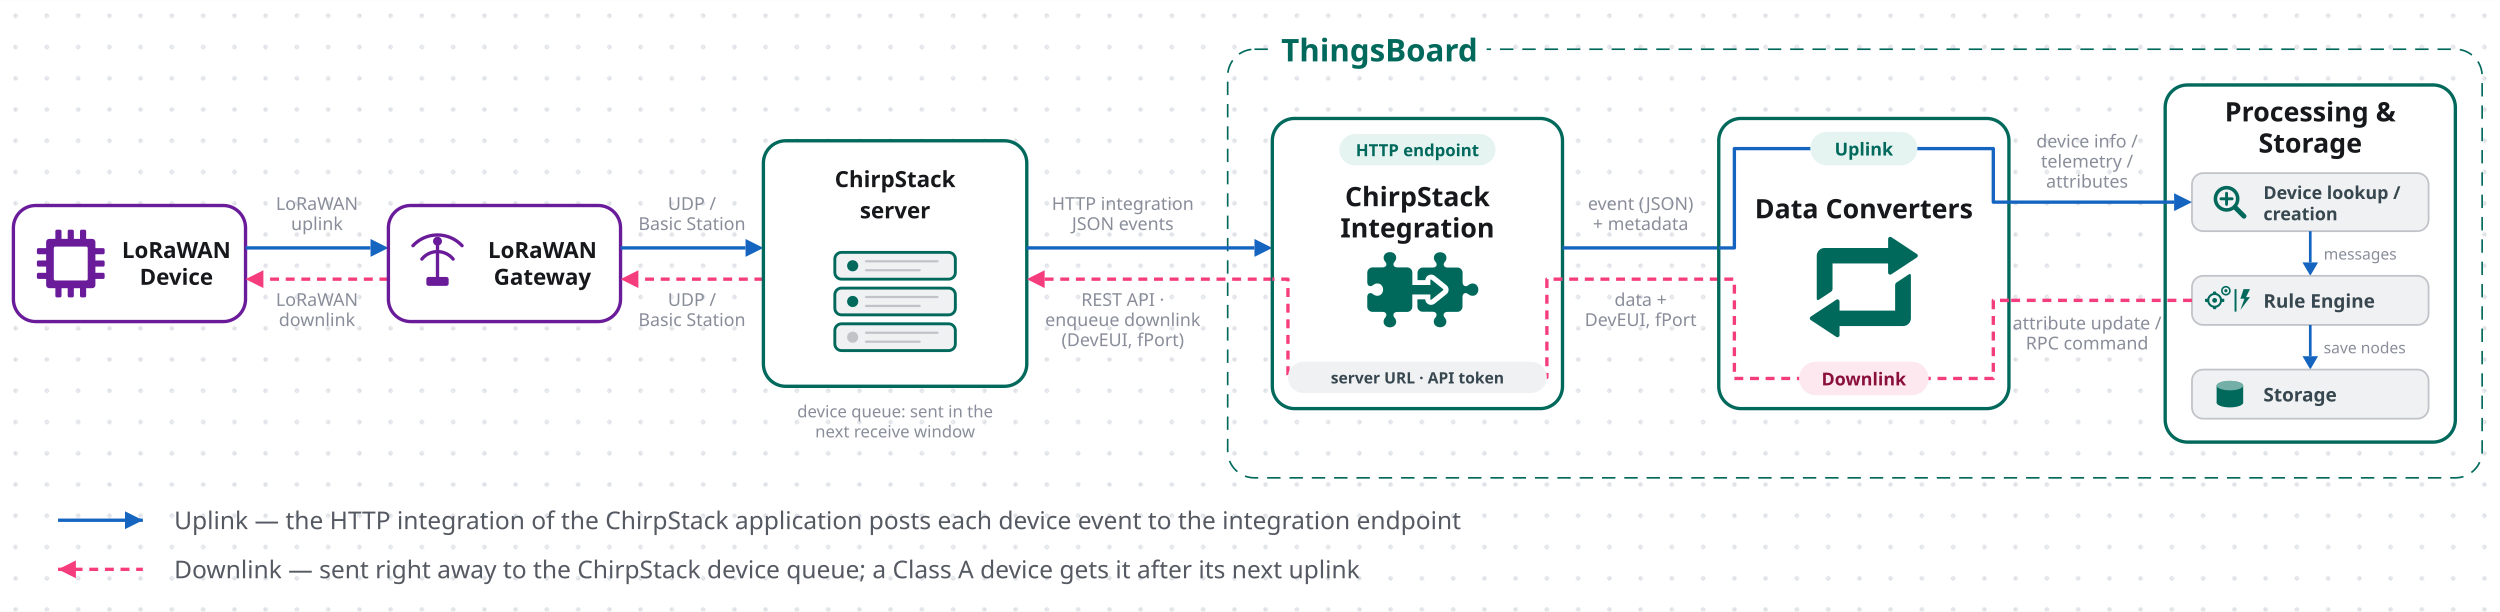
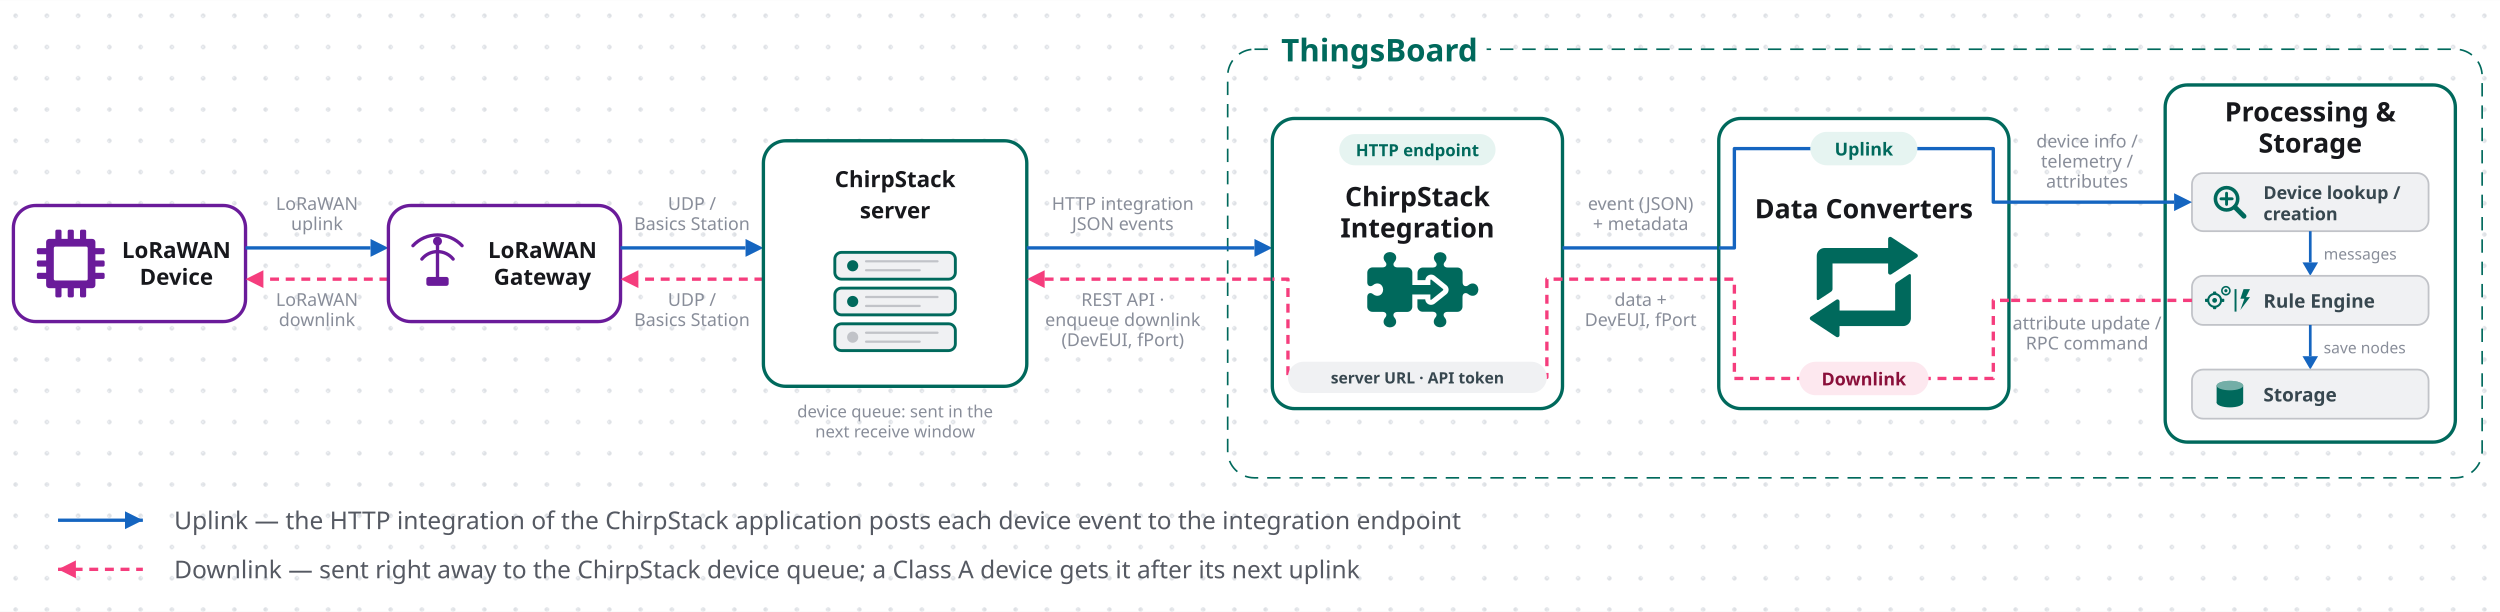
<svg xmlns="http://www.w3.org/2000/svg" width="1430" height="350" viewBox="0 0 1120 274">
  <defs>
    <clipPath id="clip0">
      <path fill="#fff" d="M0 0h1120v274H0z" />
    </clipPath>
    <pattern id="dots" width="14" height="14" x="0" y="0" patternUnits="userSpaceOnUse">
      <circle cx="7" cy="7" r="1" fill="#dde0e4" />
    </pattern>
  </defs>
  <g clip-path="url(#clip0)">
    <path fill="#fff" d="M0 0h1120v274H0z" />
    <path fill="url(#dots)" d="M0 0h1120v274H0z" />
    <g transform="translate(0 33)">
      <rect width="562" height="192" x="550" y="-11" fill="none" stroke="#00695c" stroke-dasharray="6,4" stroke-width=".75" rx="12" />
      <path fill="#fff" d="M570-18h96v14h-96z" />
      <text x="618" y="-11" fill="#00695c" dominant-baseline="central" font-family="system-ui,sans-serif" font-size="14" font-weight="600" text-anchor="middle" textLength="88">ThingsBoard</text>
      <rect width="104" height="52" x="6" y="59" fill="#fff" stroke="#6a1b9a" stroke-width="1.5" rx="10" />
      <g fill="#6a1b9a" transform="matrix(.69 0 0 .69 11 64.3)">
        <rect width="32" height="32" x="14" y="14" rx="2" />
        <rect width="22" height="22" x="19" y="19" fill="#fff" rx="1" />
        <rect width="4" height="7" x="20" y="8" rx="1" />
        <rect width="4" height="7" x="28" y="8" rx="1" />
        <rect width="4" height="7" x="36" y="8" rx="1" />
        <rect width="4" height="7" x="20" y="45" rx="1" />
        <rect width="4" height="7" x="28" y="45" rx="1" />
        <rect width="4" height="7" x="36" y="45" rx="1" />
        <rect width="7" height="4" x="8" y="20" rx="1" />
        <rect width="7" height="4" x="8" y="28" rx="1" />
        <rect width="7" height="4" x="8" y="36" rx="1" />
        <rect width="7" height="4" x="45" y="20" rx="1" />
        <rect width="7" height="4" x="45" y="28" rx="1" />
        <rect width="7" height="4" x="45" y="36" rx="1" />
      </g>
      <text x="79" y="79" fill="#17181c" dominant-baseline="middle" font-family="system-ui,sans-serif" font-size="10" font-weight="600" text-anchor="middle">LoRaWAN</text>
      <text x="79" y="91" fill="#17181c" dominant-baseline="middle" font-family="system-ui,sans-serif" font-size="10" font-weight="600" text-anchor="middle">Device</text>
      <path stroke="#1565c0" stroke-width="1.5" d="M110 78h56" />
      <path fill="#1565c0" d="m166 74 8 4-8 4z" />
      <text x="142" y="61" fill="#888d99" font-family="system-ui,sans-serif" font-size="8" text-anchor="middle">LoRaWAN</text>
      <text x="142" y="70" fill="#888d99" font-family="system-ui,sans-serif" font-size="8" text-anchor="middle">uplink</text>
      <path stroke="#f53d7d" stroke-dasharray="4,3" stroke-width="1.5" d="M174 92h-56" />
      <path fill="#f53d7d" d="m118 88-8 4 8 4z" />
      <text x="142" y="104" fill="#888d99" font-family="system-ui,sans-serif" font-size="8" text-anchor="middle">LoRaWAN</text>
      <text x="142" y="113" fill="#888d99" font-family="system-ui,sans-serif" font-size="8" text-anchor="middle">downlink</text>
      <rect width="104" height="52" x="174" y="59" fill="#fff" stroke="#6a1b9a" stroke-width="1.5" rx="10" />
      <g stroke="#6a1b9a" stroke-linecap="round" stroke-width="1.5" transform="translate(183 53)">
        <path fill="none" d="M13 38V22m-7 8a9 9 0 0 1 14 0M2 24a15 15 0 0 1 22 0" />
        <rect width="10" height="4" x="8" y="38" fill="#6a1b9a" stroke="none" rx="1" />
        <circle cx="13" cy="22" r="2" fill="#6a1b9a" stroke="none" />
      </g>
      <text x="243" y="79" fill="#17181c" dominant-baseline="middle" font-family="system-ui,sans-serif" font-size="10" font-weight="600" text-anchor="middle">LoRaWAN</text>
      <text x="243" y="91" fill="#17181c" dominant-baseline="middle" font-family="system-ui,sans-serif" font-size="10" font-weight="600" text-anchor="middle">Gateway</text>
      <path stroke="#1565c0" stroke-width="1.5" d="M278 78h56" />
      <path fill="#1565c0" d="m334 74 8 4-8 4z" />
      <text x="310" y="61" fill="#888d99" font-family="system-ui,sans-serif" font-size="8" text-anchor="middle">UDP /</text>
-       <text x="310" y="70" fill="#888d99" font-family="system-ui,sans-serif" font-size="8" text-anchor="middle">Basic Station</text>
+       <text x="310" y="70" fill="#888d99" font-family="system-ui,sans-serif" font-size="8" text-anchor="middle">Basics Station</text>
      <path stroke="#f53d7d" stroke-dasharray="4,3" stroke-width="1.5" d="M342 92h-56" />
      <path fill="#f53d7d" d="m286 88-8 4 8 4z" />
      <text x="310" y="104" fill="#888d99" font-family="system-ui,sans-serif" font-size="8" text-anchor="middle">UDP /</text>
-       <text x="310" y="113" fill="#888d99" font-family="system-ui,sans-serif" font-size="8" text-anchor="middle">Basic Station</text>
+       <text x="310" y="113" fill="#888d99" font-family="system-ui,sans-serif" font-size="8" text-anchor="middle">Basics Station</text>
      <rect width="118" height="110" x="342" y="30" fill="#fff" stroke="#00695c" stroke-width="1.5" rx="10" />
      <text x="401" y="43" fill="#17181c" dominant-baseline="hanging" font-family="system-ui,sans-serif" font-size="10" font-weight="600" text-anchor="middle">ChirpStack</text>
      <text x="401" y="57" fill="#17181c" dominant-baseline="hanging" font-family="system-ui,sans-serif" font-size="10" font-weight="600" text-anchor="middle">server</text>
      <g fill="none" stroke="#00695c" stroke-linecap="round" stroke-width="1.3">
        <rect width="54" height="12" x="374" y="80" fill="#f0f1f3" rx="3" />
        <circle cx="382" cy="86" r="2.5" fill="#00695c" stroke="none" />
        <path stroke="#c1c3c8" stroke-width="1" d="M388 84h32m-32 4h24" />
        <rect width="54" height="12" x="374" y="96" fill="#f0f1f3" rx="3" />
        <circle cx="382" cy="102" r="2.5" fill="#00695c" stroke="none" />
        <path stroke="#c1c3c8" stroke-width="1" d="M388 100h32m-32 4h24" />
        <rect width="54" height="12" x="374" y="112" fill="#f0f1f3" rx="3" />
        <circle cx="382" cy="118" r="2.5" fill="#c1c3c8" stroke="none" />
        <path stroke="#c1c3c8" stroke-width="1" d="M388 116h32m-32 4h24" />
      </g>
      <text x="401" y="151" fill="#888d99" dominant-baseline="central" font-family="system-ui,sans-serif" font-size="7.5" text-anchor="middle">device queue: sent in the</text>
      <text x="401" y="160" fill="#888d99" dominant-baseline="central" font-family="system-ui,sans-serif" font-size="7.5" text-anchor="middle">next receive window</text>
      <path stroke="#1565c0" stroke-width="1.5" d="M460 78h102" />
      <path fill="#1565c0" d="m562 74 8 4-8 4z" />
      <text x="503" y="61" fill="#888d99" font-family="system-ui,sans-serif" font-size="8" text-anchor="middle">HTTP integration</text>
      <text x="503" y="70" fill="#888d99" font-family="system-ui,sans-serif" font-size="8" text-anchor="middle">JSON events</text>
-       <path stroke="#f53d7d" stroke-dasharray="4,3" stroke-width="1.5" d="M570 92h-102" />
+       <path stroke="#f53d7d" stroke-dasharray="4,3" stroke-width="1.5" d="M570 92H468" />
      <path fill="#f53d7d" d="m468 88-8 4 8 4z" />
      <text x="503" y="104" fill="#888d99" font-family="system-ui,sans-serif" font-size="8" text-anchor="middle">REST API ·</text>
      <text x="503" y="113" fill="#888d99" font-family="system-ui,sans-serif" font-size="8" text-anchor="middle">enqueue downlink</text>
      <text x="503" y="122" fill="#888d99" font-family="system-ui,sans-serif" font-size="8" text-anchor="middle">(DevEUI, fPort)</text>
-       <g transform="translate(20 0)">
+       <g transform="translate(20)">
        <rect width="130" height="130" x="550" y="20" fill="#fff" stroke="#00695c" stroke-width="1.5" rx="10" />
        <text x="615" y="50" fill="#17181c" dominant-baseline="hanging" font-family="system-ui,sans-serif" font-size="12" font-weight="600" text-anchor="middle">ChirpStack</text>
        <text x="615" y="64" fill="#17181c" dominant-baseline="hanging" font-family="system-ui,sans-serif" font-size="12" font-weight="600" text-anchor="middle">Integration</text>
-         <g fill="#00695c" transform="translate(615 107) scale(.6) translate(-471 -118)">
-           <path d="M437.48 117.4h7.39c3 0 3.7 2.45 2.14 4.21-2.58 2.87-1.2 7.16 3.43 7.41 4.64-.16 6.01-4.54 3.43-7.32-1.54-1.69-.86-4.22 2.14-4.22h7.22a3.9 3.9 0 0 0 3.96-3.88v-9.17h13.49v3.63c0 .33.42.5.78.25l8.68-7a.66.66 0 0 0 0-.93l-8.68-7c-.34-.25-.78 0-.78.34v3.63h-13.46v-9.26a3.9 3.9 0 0 0-3.95-3.88h-7.22c-3.01 0-3.7-2.45-2.14-4.13 2.58-2.87 1.2-7.17-3.44-7.33-4.63.16-6 4.54-3.43 7.33 1.55 1.68.87 4.13-2.14 4.13h-7.3a4 4 0 0 0-4.04 3.96v7.26c.08 2.87 2.58 3.53 4.3 2.02 2.92-2.54 7.38-1.19 7.55 3.36-.17 4.55-4.63 5.9-7.56 3.37-1.71-1.52-4.2-.85-4.3 2.01v7.33a3.87 3.87 0 0 0 3.93 3.88" />
-           <path d="M474.95 117.33h7.4c3 0 3.7 2.53 2.13 4.22-2.58 2.86-1.2 7.24 3.43 7.4 4.64-.16 6.02-4.46 3.44-7.32-1.55-1.68-.87-4.21 2.14-4.21h7.22a3.9 3.9 0 0 0 3.95-3.88v-7.25c0-2.95 2.59-3.63 4.3-2.1 2.92 2.53 7.39 1.18 7.56-3.36-.17-4.55-4.64-5.9-7.47-3.37-1.72 1.52-4.3.85-4.3-2.1V88.2a3.9 3.9 0 0 0-3.96-3.88h-7.22c-3 0-3.7-2.45-2.14-4.13 2.58-2.78 1.2-7.16-3.43-7.33-4.64.17-6.01 4.47-3.43 7.33 1.54 1.68.86 4.13-2.14 4.13h-7.3a4 4 0 0 0-4.05 3.97v5.44h5.84a4.3 4.3 0 0 1 4.3-4.13 4.5 4.5 0 0 1 2.75.93l8.68 7a4.27 4.27 0 0 1 0 6.73l-8.76 7c-.78.58-1.72.93-2.75.93a4.3 4.3 0 0 1-4.3-4.13h-5.85v5.4a3.9 3.9 0 0 0 3.96 3.87" />
+         <g fill="#00695c">
+           <path d="M594.89 106.64h4.43c1.8 0 2.22 1.47 1.29 2.53-1.55 1.72-.72 4.3 2.05 4.44 2.79-.1 3.61-2.72 2.06-4.39-.92-1.01-.51-2.53 1.29-2.53h4.33a2.34 2.34 0 0 0 2.37-2.33v-5.5h8.1v2.18c0 .2.25.3.47.15l5.2-4.2a.4.4 0 0 0 0-.56l-5.2-4.2c-.2-.15-.47 0-.47.2v2.18h-8.08v-5.56a2.34 2.34 0 0 0-2.37-2.32h-4.33c-1.8 0-2.22-1.47-1.28-2.48 1.54-1.72.72-4.3-2.07-4.4-2.78.1-3.6 2.72-2.06 4.4.93 1 .53 2.48-1.28 2.48h-4.38a2.4 2.4 0 0 0-2.42 2.37v4.36c.04 1.72 1.54 2.12 2.58 1.21 1.75-1.52 4.42-.71 4.53 2.02-.1 2.73-2.78 3.54-4.54 2.02-1.03-.91-2.52-.51-2.58 1.2v4.4a2.3 2.3 0 0 0 2.36 2.33" />
+           <path d="M617.37 106.6h4.44c1.8 0 2.22 1.52 1.28 2.53-1.55 1.72-.72 4.34 2.06 4.44 2.78-.1 3.6-2.68 2.06-4.4-.93-1-.52-2.52 1.28-2.52h4.34a2.34 2.34 0 0 0 2.37-2.33v-4.35c0-1.77 1.55-2.17 2.58-1.26 1.75 1.52 4.43.71 4.53-2.01-.1-2.73-2.78-3.54-4.48-2.02-1.03.9-2.58.5-2.58-1.26v-4.3a2.34 2.34 0 0 0-2.38-2.33h-4.33c-1.8 0-2.22-1.47-1.28-2.48 1.55-1.66.72-4.3-2.06-4.4-2.78.1-3.6 2.69-2.06 4.4.93 1.01.52 2.48-1.28 2.48h-4.38a2.4 2.4 0 0 0-2.43 2.38v3.27h3.5a2.6 2.6 0 0 1 2.58-2.48 2.7 2.7 0 0 1 1.65.56l5.21 4.2a2.56 2.56 0 0 1 0 4.04l-5.26 4.2q-.7.53-1.65.55a2.6 2.6 0 0 1-2.58-2.47H615v3.24a2.34 2.34 0 0 0 2.37 2.32" />
        </g>
-         <path stroke="#f53d7d" stroke-dasharray="4,3" stroke-width="1.5" fill="none" stroke-linejoin="round" d="M680 92H673V136H557V92H550" />
+         <path fill="none" stroke="#f53d7d" stroke-dasharray="4,3" stroke-linejoin="round" stroke-width="1.5" d="M680 92h-7v44H557V92h-7" />
        <rect width="116" height="14" x="557" y="129" fill="#f0f1f3" rx="7" />
        <text x="615" y="136" fill="#37474f" dominant-baseline="central" font-family="system-ui,sans-serif" font-size="7" font-weight="700" text-anchor="middle">server URL · API token</text>
        <rect width="70" height="14" x="580" y="27" fill="#e6f4f1" rx="7" />
        <text x="615" y="34" fill="#00695c" dominant-baseline="central" font-family="system-ui,sans-serif" font-size="7.5" font-weight="700" text-anchor="middle">HTTP endpoint</text>
-         <path stroke="#1565c0" stroke-width="1.5" d="M680 78H750" />
+         <path stroke="#1565c0" stroke-width="1.5" d="M680 78h70" />
        <text x="715" y="61" fill="#888d99" font-family="system-ui,sans-serif" font-size="8" text-anchor="middle">event (JSON)</text>
        <text x="715" y="70" fill="#888d99" font-family="system-ui,sans-serif" font-size="8" text-anchor="middle">+ metadata</text>
-         <path stroke="#f53d7d" stroke-dasharray="4,3" stroke-width="1.5" d="M750 92H680" />
+         <path stroke="#f53d7d" stroke-dasharray="4,3" stroke-width="1.5" d="M750 92h-70" />
        <text x="715" y="104" fill="#888d99" font-family="system-ui,sans-serif" font-size="8" text-anchor="middle">data +</text>
        <text x="715" y="113" fill="#888d99" font-family="system-ui,sans-serif" font-size="8" text-anchor="middle">DevEUI, fPort</text>
        <rect width="130" height="130" x="750" y="20" fill="#fff" stroke="#00695c" stroke-width="1.5" rx="10" />
-         <path stroke="#1565c0" stroke-width="1.5" fill="none" stroke-linejoin="round" d="M750 78H757V33.5H873V57.5H880" />
-         <path stroke="#f53d7d" stroke-width="1.5" stroke-dasharray="4,3" fill="none" stroke-linejoin="round" d="M880 101.5H873V136.5H757V92H750" />
+         <path fill="none" stroke="#1565c0" stroke-linejoin="round" stroke-width="1.5" d="M750 78h7V33.5h116v24h7" />
+         <path fill="none" stroke="#f53d7d" stroke-dasharray="4,3" stroke-linejoin="round" stroke-width="1.5" d="M880 101.5h-7v35H757V92h-7" />
        <rect width="48" height="15" x="791" y="26" fill="#e6f4f1" rx="7.5" />
        <text x="815" y="33.5" fill="#00695c" dominant-baseline="central" font-family="system-ui,sans-serif" font-size="8" font-weight="700" text-anchor="middle">Uplink</text>
        <text x="815" y="60.5" fill="#17181c" dominant-baseline="middle" font-family="system-ui,sans-serif" font-size="12" font-weight="600" text-anchor="middle">Data Converters</text>
-         <g transform="translate(815 95.5) scale(.85) translate(-669.6 -85.1)">
+         <g>
          <g fill="#00695c">
-             <path d="m697.58 67.75-13.46-8.89a1.1 1.1 0 0 0-1.72.9v4.8h-33.46a4.1 4.1 0 0 0-4.16 4.08V91.4c0 .49.57.79.98.51l6.54-4.31c.5-.32.8-.88.8-1.48v-13.4h29.28v4.8c0 .88.98 1.4 1.72.9l13.46-8.88c.68-.43.68-1.37.02-1.8m-4.16 10.64-6.53 4.32c-.5.32-.8.87-.8 1.47v13.37h-29.3v-4.8a1.1 1.1 0 0 0-1.73-.9l-13.46 8.88a1.07 1.07 0 0 0 0 1.8l13.46 8.88a1.1 1.1 0 0 0 1.73-.9v-4.8h33.43a4.1 4.1 0 0 0 4.18-4.08V78.89a.62.62 0 0 0-.98-.5" />
+             <path d="m838.78 80.75-11.44-7.55a.94.94 0 0 0-1.46.76v4.08h-28.44a3.5 3.5 0 0 0-3.54 3.47v19.35c0 .41.49.67.84.43l5.55-3.67c.43-.27.68-.74.68-1.25v-11.4h24.9v4.09a.93.93 0 0 0 1.45.76l11.45-7.55a.9.9 0 0 0 .01-1.53m-3.53 9.05-5.55 3.67c-.43.27-.68.74-.68 1.25v11.36h-24.9V102a.94.94 0 0 0-1.48-.76l-11.44 7.55a.9.9 0 0 0 0 1.53l11.44 7.54a.94.94 0 0 0 1.47-.76v-4.08h28.42a3.5 3.5 0 0 0 3.55-3.47V90.22a.53.53 0 0 0-.83-.42" />
          </g>
        </g>
        <rect width="58" height="15" x="786" y="129" fill="#fde8ef" rx="7.5" />
        <text x="815" y="136.5" fill="#8a0f3a" dominant-baseline="central" font-family="system-ui,sans-serif" font-size="8" font-weight="700" text-anchor="middle">Downlink</text>
        <text x="915" y="33" fill="#888d99" font-family="system-ui,sans-serif" font-size="8" text-anchor="middle">device info /</text>
        <text x="915" y="42" fill="#888d99" font-family="system-ui,sans-serif" font-size="8" text-anchor="middle">telemetry /</text>
        <text x="915" y="51" fill="#888d99" font-family="system-ui,sans-serif" font-size="8" text-anchor="middle">attributes</text>
        <text x="915" y="114.5" fill="#888d99" font-family="system-ui,sans-serif" font-size="8" text-anchor="middle">attribute update /</text>
        <text x="915" y="123.5" fill="#888d99" font-family="system-ui,sans-serif" font-size="8" text-anchor="middle">RPC command</text>
        <rect width="130" height="160" x="950" y="5" fill="#fff" stroke="#00695c" stroke-width="1.5" rx="10" />
        <text x="1015" y="12" fill="#17181c" dominant-baseline="hanging" font-family="system-ui,sans-serif" font-size="12" font-weight="600" text-anchor="middle">Processing &amp;</text>
        <text x="1015" y="26" fill="#17181c" dominant-baseline="hanging" font-family="system-ui,sans-serif" font-size="12" font-weight="600" text-anchor="middle">Storage</text>
        <rect width="106" height="26" x="962" y="44.5" fill="#f0f1f3" stroke="#c1c3c8" stroke-width=".8" rx="5" />
        <g fill="none" stroke="#00695c" stroke-linecap="round">
          <circle cx="977.5" cy="56" r="5" stroke-width="1.6" />
          <path stroke-width="2.2" d="m981.3 59.8 4 4" />
-           <path stroke-width="1.3" d="M975 56h5M977.5 53.5v5" />
+           <path stroke-width="1.3" d="M975 56h5m-2.5-2.5v5" />
        </g>
        <text x="994" y="53" fill="#37474f" dominant-baseline="central" font-family="system-ui,sans-serif" font-size="8" font-weight="600">Device lookup /</text>
        <text x="994" y="62.5" fill="#37474f" dominant-baseline="central" font-family="system-ui,sans-serif" font-size="8" font-weight="600">creation</text>
        <path stroke="#1565c0" stroke-width="1.2" d="M1015 70.5v14" />
        <path fill="#1565c0" d="m1011.5 84.5 3.5 6 3.5-6z" />
-         <text x="1021" y="80.5" fill="#888d99" font-family="system-ui,sans-serif" font-size="7" dominant-baseline="central">messages</text>
+         <text x="1021" y="80.5" fill="#888d99" dominant-baseline="central" font-family="system-ui,sans-serif" font-size="7">messages</text>
        <rect width="106" height="22" x="962" y="90.5" fill="#f0f1f3" stroke="#c1c3c8" stroke-width=".8" rx="5" />
-         <g transform="translate(979 101.5) scale(.72) translate(-723.5 -135)">
-           <g fill="#00695c" transform="translate(49)">
+         <g>
+           <g fill="#00695c" transform="matrix(.72 0 0 .72 493.36 4.3)">
            <circle cx="665" cy="135" r="4" fill="none" stroke="#00695c" stroke-width="1.3" />
            <circle cx="665" cy="135" r="1.5" />
            <rect width="2" height="2" x="664" y="129.5" rx=".4" />
            <rect width="2" height="2" x="664" y="138.5" rx=".4" />
            <rect width="2" height="2" x="659" y="134" rx=".4" />
            <rect width="2" height="2" x="669" y="134" rx=".4" />
            <circle cx="672" cy="129" r="2.5" fill="none" stroke="#00695c" />
            <circle cx="672" cy="129" r="1" />
            <path stroke="#00695c" stroke-width="1.2" d="M678 128v14" />
            <path d="m683 128-2 6h2.5l-2.5 7 6-8h-2.5l2.5-5z" />
          </g>
        </g>
        <text x="994" y="101.5" fill="#37474f" dominant-baseline="central" font-family="system-ui,sans-serif" font-size="8.5" font-weight="600">Rule Engine</text>
        <path stroke="#1565c0" stroke-width="1.2" d="M1015 112.5v14" />
        <path fill="#1565c0" d="m1011.5 126.5 3.5 6 3.5-6z" />
-         <text x="1021" y="122.5" fill="#888d99" font-family="system-ui,sans-serif" font-size="7" dominant-baseline="central">save nodes</text>
+         <text x="1021" y="122.5" fill="#888d99" dominant-baseline="central" font-family="system-ui,sans-serif" font-size="7">save nodes</text>
        <rect width="106" height="22" x="962" y="132.5" fill="#f0f1f3" stroke="#c1c3c8" stroke-width=".8" rx="5" />
-         <g transform="translate(979 143.5) scale(.85) translate(-714 -63)">
-           <g fill="#00695c" transform="translate(45 -6.5)">
+         <g>
+           <g fill="#00695c" transform="matrix(.85 0 0 .85 410.35 84.42)">
            <ellipse cx="669" cy="65" rx="7" ry="2.5" />
            <path d="M662 65h14v9h-14z" />
            <ellipse cx="669" cy="74" rx="7" ry="2.5" />
            <ellipse cx="669" cy="65" fill="#e6f4f1" opacity=".5" rx="7" ry="2.5" />
          </g>
        </g>
        <text x="994" y="143.5" fill="#37474f" dominant-baseline="central" font-family="system-ui,sans-serif" font-size="8.5" font-weight="600">Storage</text>
-         <path stroke="#f53d7d" stroke-width="1.5" stroke-dasharray="4,3" fill="none" stroke-linejoin="round" d="M962 101.5H880" />
+         <path fill="none" stroke="#f53d7d" stroke-dasharray="4,3" stroke-linejoin="round" stroke-width="1.5" d="M962 101.5h-82" />
        <path stroke="#1565c0" stroke-width="1.5" d="M880 57.5h74" />
        <path fill="#1565c0" d="m954 53.5 8 4-8 4z" />
      </g>
      <path stroke="#1565c0" stroke-width="1.5" d="M26 200h38" />
      <path fill="#1565c0" d="m56 196 8 4-8 4z" />
      <text x="78" y="204" fill="#555962" font-family="system-ui,sans-serif" font-size="11">Uplink — the HTTP integration of the ChirpStack application posts each device event to the integration endpoint</text>
      <path stroke="#f53d7d" stroke-dasharray="4,3" stroke-width="1.5" d="M26 222h38" />
      <path fill="#f53d7d" d="m34 218-8 4 8 4z" />
      <text x="78" y="226" fill="#555962" font-family="system-ui,sans-serif" font-size="11">Downlink — sent right away to the ChirpStack device queue; a Class A device gets it after its next uplink</text>
    </g>
  </g>
</svg>
